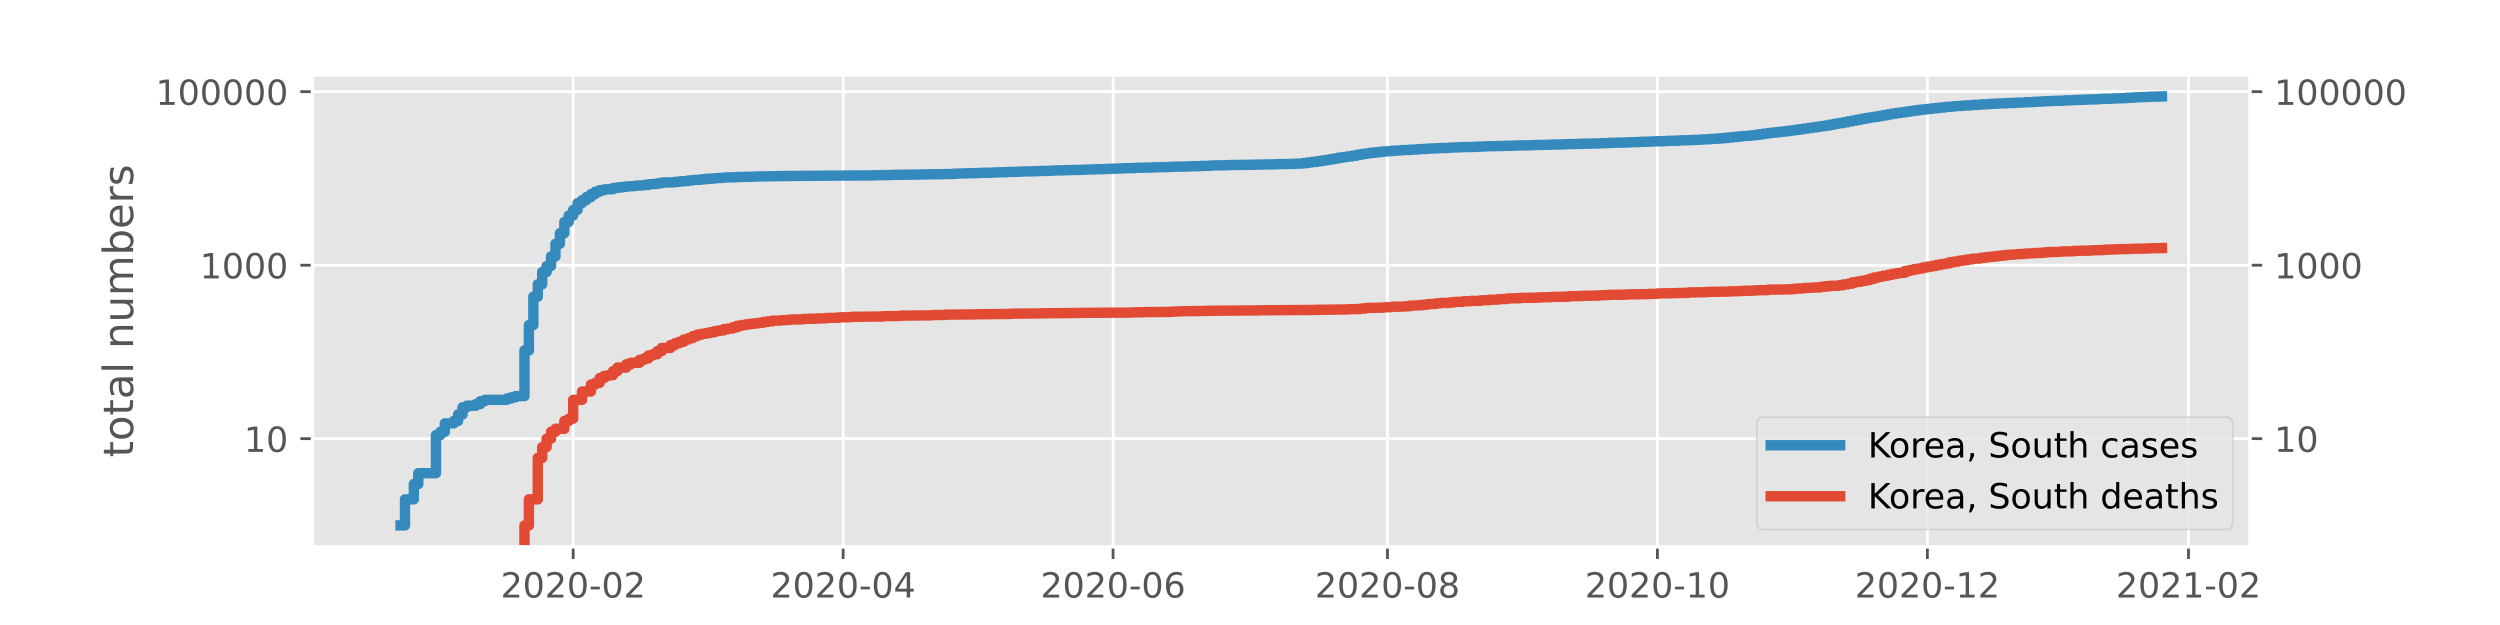
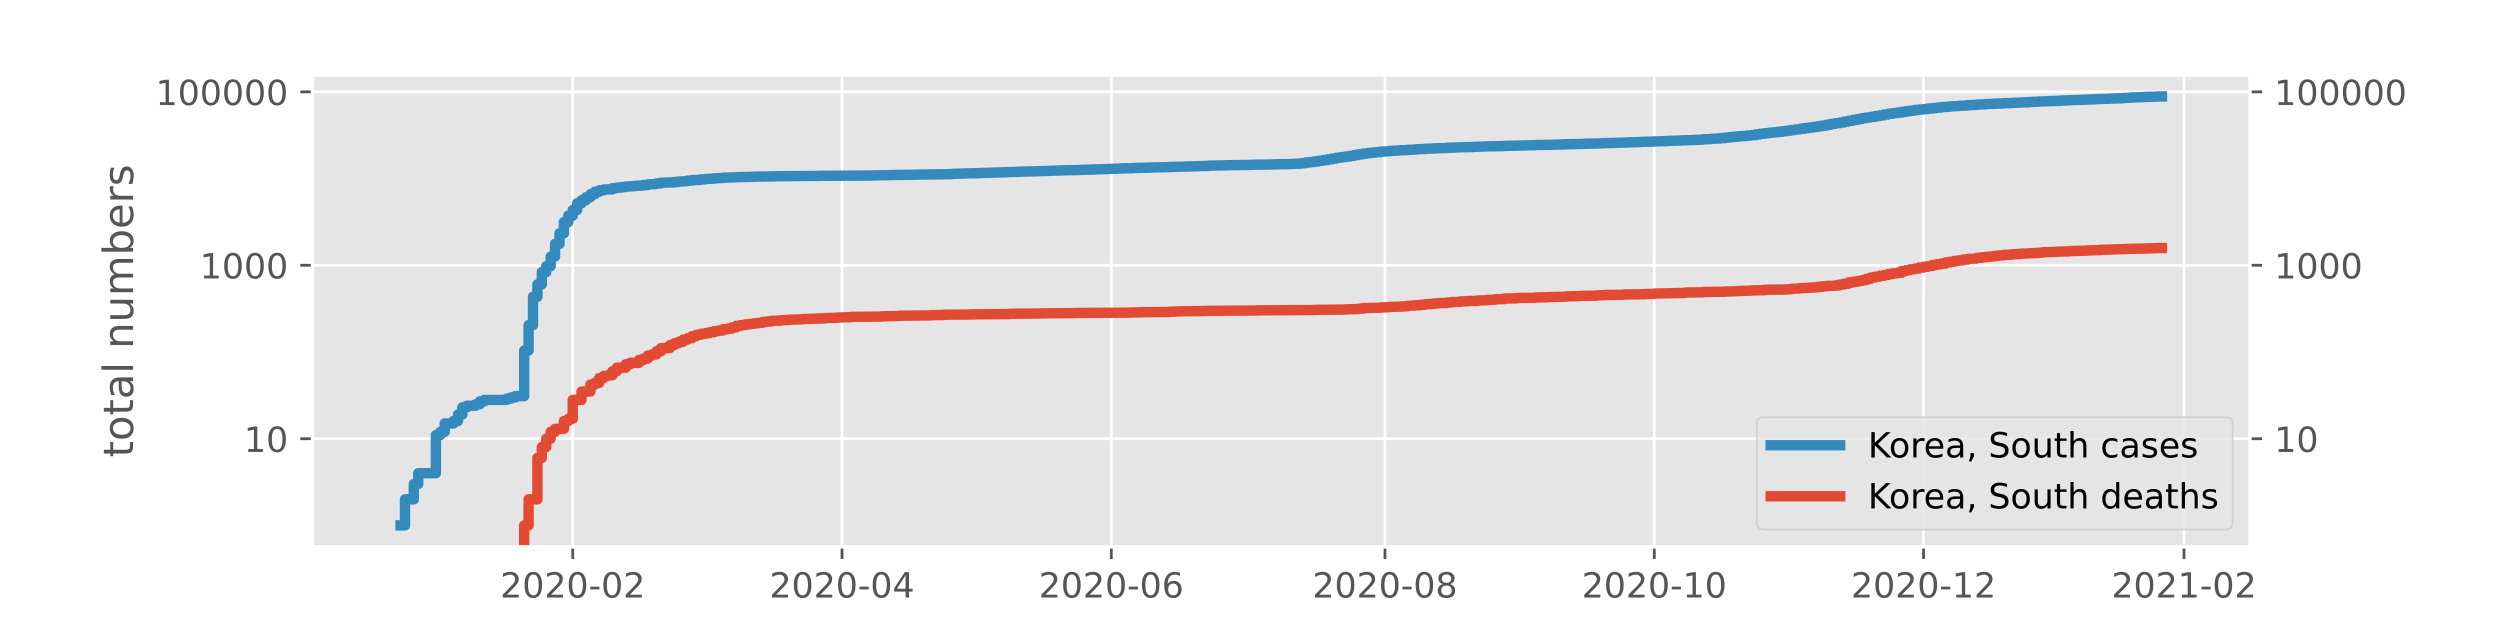
<svg xmlns="http://www.w3.org/2000/svg" xmlns:xlink="http://www.w3.org/1999/xlink" height="180pt" version="1.1" viewBox="0 0 720 180" width="720pt">
  <defs>
    <style type="text/css">*{stroke-linecap:butt;stroke-linejoin:round;}</style>
  </defs>
  <g id="figure_1">
    <g id="patch_1">
      <path d="M 0 180  L 720 180  L 720 0  L 0 0  z " style="fill:#ffffff;" />
    </g>
    <g id="axes_1">
      <g id="patch_2">
        <path d="M 90 157.5  L 648 157.5  L 648 21.6  L 90 21.6  z " style="fill:#e5e5e5;" />
      </g>
      <g id="matplotlib.axis_1">
        <g id="xtick_1">
          <g id="line2d_1">
-             <path clip-path="url(#pcc98859559)" d="M 165.071 157.5  L 165.071 21.6  " style="fill:none;stroke:#ffffff;stroke-linecap:square;stroke-width:0.8;" />
+             <path clip-path="url(#p93d6e3d060)" d="M 164.947 157.5  L 164.947 21.6  " style="fill:none;stroke:#ffffff;stroke-linecap:square;stroke-width:0.8;" />
          </g>
          <g id="line2d_2">
            <defs>
-               <path d="M 0 0  L 0 3.5  " id="m917a1d3426" style="stroke:#555555;stroke-width:0.8;" />
+               <path d="M 0 0  L 0 3.5  " id="m77335e6a67" style="stroke:#555555;stroke-width:0.8;" />
            </defs>
            <g>
-               <use style="fill:#555555;stroke:#555555;stroke-width:0.8;" x="165.071" xlink:href="#m917a1d3426" y="157.5" />
+               <use style="fill:#555555;stroke:#555555;stroke-width:0.8;" x="164.947" xlink:href="#m77335e6a67" y="157.5" />
            </g>
          </g>
          <g id="text_1">
-             <text style="fill:#555555;font-family:DejaVu Sans;font-size:10px;font-stretch:normal;font-style:normal;font-weight:normal;text-anchor:middle;" transform="rotate(-0, 165.0713, 172.0984)" x="165.071" y="172.098">2020-02</text>
+             <text style="fill:#555555;font-family:DejaVu Sans;font-size:10px;font-stretch:normal;font-style:normal;font-weight:normal;text-anchor:middle;" transform="rotate(-0, 164.9467, 172.0984)" x="164.947" y="172.098">2020-02</text>
          </g>
        </g>
        <g id="xtick_2">
          <g id="line2d_3">
-             <path clip-path="url(#pcc98859559)" d="M 242.819 157.5  L 242.819 21.6  " style="fill:none;stroke:#ffffff;stroke-linecap:square;stroke-width:0.8;" />
+             <path clip-path="url(#p93d6e3d060)" d="M 242.5 157.5  L 242.5 21.6  " style="fill:none;stroke:#ffffff;stroke-linecap:square;stroke-width:0.8;" />
          </g>
          <g id="line2d_4">
            <g>
-               <use style="fill:#555555;stroke:#555555;stroke-width:0.8;" x="242.819" xlink:href="#m917a1d3426" y="157.5" />
+               <use style="fill:#555555;stroke:#555555;stroke-width:0.8;" x="242.5" xlink:href="#m77335e6a67" y="157.5" />
            </g>
          </g>
          <g id="text_2">
-             <text style="fill:#555555;font-family:DejaVu Sans;font-size:10px;font-stretch:normal;font-style:normal;font-weight:normal;text-anchor:middle;" transform="rotate(-0, 242.8191, 172.0984)" x="242.819" y="172.098">2020-04</text>
+             <text style="fill:#555555;font-family:DejaVu Sans;font-size:10px;font-stretch:normal;font-style:normal;font-weight:normal;text-anchor:middle;" transform="rotate(-0, 242.4997, 172.0984)" x="242.5" y="172.098">2020-04</text>
          </g>
        </g>
        <g id="xtick_3">
          <g id="line2d_5">
-             <path clip-path="url(#pcc98859559)" d="M 320.567 157.5  L 320.567 21.6  " style="fill:none;stroke:#ffffff;stroke-linecap:square;stroke-width:0.8;" />
+             <path clip-path="url(#p93d6e3d060)" d="M 320.053 157.5  L 320.053 21.6  " style="fill:none;stroke:#ffffff;stroke-linecap:square;stroke-width:0.8;" />
          </g>
          <g id="line2d_6">
            <g>
-               <use style="fill:#555555;stroke:#555555;stroke-width:0.8;" x="320.567" xlink:href="#m917a1d3426" y="157.5" />
+               <use style="fill:#555555;stroke:#555555;stroke-width:0.8;" x="320.053" xlink:href="#m77335e6a67" y="157.5" />
            </g>
          </g>
          <g id="text_3">
-             <text style="fill:#555555;font-family:DejaVu Sans;font-size:10px;font-stretch:normal;font-style:normal;font-weight:normal;text-anchor:middle;" transform="rotate(-0, 320.5669, 172.0984)" x="320.567" y="172.098">2020-06</text>
+             <text style="fill:#555555;font-family:DejaVu Sans;font-size:10px;font-stretch:normal;font-style:normal;font-weight:normal;text-anchor:middle;" transform="rotate(-0, 320.0526, 172.0984)" x="320.053" y="172.098">2020-06</text>
          </g>
        </g>
        <g id="xtick_4">
          <g id="line2d_7">
-             <path clip-path="url(#pcc98859559)" d="M 399.589 157.5  L 399.589 21.6  " style="fill:none;stroke:#ffffff;stroke-linecap:square;stroke-width:0.8;" />
+             <path clip-path="url(#p93d6e3d060)" d="M 398.877 157.5  L 398.877 21.6  " style="fill:none;stroke:#ffffff;stroke-linecap:square;stroke-width:0.8;" />
          </g>
          <g id="line2d_8">
            <g>
-               <use style="fill:#555555;stroke:#555555;stroke-width:0.8;" x="399.589" xlink:href="#m917a1d3426" y="157.5" />
+               <use style="fill:#555555;stroke:#555555;stroke-width:0.8;" x="398.877" xlink:href="#m77335e6a67" y="157.5" />
            </g>
          </g>
          <g id="text_4">
-             <text style="fill:#555555;font-family:DejaVu Sans;font-size:10px;font-stretch:normal;font-style:normal;font-weight:normal;text-anchor:middle;" transform="rotate(-0, 399.5893, 172.0984)" x="399.589" y="172.098">2020-08</text>
+             <text style="fill:#555555;font-family:DejaVu Sans;font-size:10px;font-stretch:normal;font-style:normal;font-weight:normal;text-anchor:middle;" transform="rotate(-0, 398.877, 172.0984)" x="398.877" y="172.098">2020-08</text>
          </g>
        </g>
        <g id="xtick_5">
          <g id="line2d_9">
-             <path clip-path="url(#pcc98859559)" d="M 477.337 157.5  L 477.337 21.6  " style="fill:none;stroke:#ffffff;stroke-linecap:square;stroke-width:0.8;" />
+             <path clip-path="url(#p93d6e3d060)" d="M 476.43 157.5  L 476.43 21.6  " style="fill:none;stroke:#ffffff;stroke-linecap:square;stroke-width:0.8;" />
          </g>
          <g id="line2d_10">
            <g>
-               <use style="fill:#555555;stroke:#555555;stroke-width:0.8;" x="477.337" xlink:href="#m917a1d3426" y="157.5" />
+               <use style="fill:#555555;stroke:#555555;stroke-width:0.8;" x="476.43" xlink:href="#m77335e6a67" y="157.5" />
            </g>
          </g>
          <g id="text_5">
-             <text style="fill:#555555;font-family:DejaVu Sans;font-size:10px;font-stretch:normal;font-style:normal;font-weight:normal;text-anchor:middle;" transform="rotate(-0, 477.3371, 172.0984)" x="477.337" y="172.098">2020-10</text>
+             <text style="fill:#555555;font-family:DejaVu Sans;font-size:10px;font-stretch:normal;font-style:normal;font-weight:normal;text-anchor:middle;" transform="rotate(-0, 476.4299, 172.0984)" x="476.43" y="172.098">2020-10</text>
          </g>
        </g>
        <g id="xtick_6">
          <g id="line2d_11">
-             <path clip-path="url(#pcc98859559)" d="M 555.085 157.5  L 555.085 21.6  " style="fill:none;stroke:#ffffff;stroke-linecap:square;stroke-width:0.8;" />
+             <path clip-path="url(#p93d6e3d060)" d="M 553.983 157.5  L 553.983 21.6  " style="fill:none;stroke:#ffffff;stroke-linecap:square;stroke-width:0.8;" />
          </g>
          <g id="line2d_12">
            <g>
-               <use style="fill:#555555;stroke:#555555;stroke-width:0.8;" x="555.085" xlink:href="#m917a1d3426" y="157.5" />
+               <use style="fill:#555555;stroke:#555555;stroke-width:0.8;" x="553.983" xlink:href="#m77335e6a67" y="157.5" />
            </g>
          </g>
          <g id="text_6">
-             <text style="fill:#555555;font-family:DejaVu Sans;font-size:10px;font-stretch:normal;font-style:normal;font-weight:normal;text-anchor:middle;" transform="rotate(-0, 555.085, 172.0984)" x="555.085" y="172.098">2020-12</text>
+             <text style="fill:#555555;font-family:DejaVu Sans;font-size:10px;font-stretch:normal;font-style:normal;font-weight:normal;text-anchor:middle;" transform="rotate(-0, 553.9829, 172.0984)" x="553.983" y="172.098">2020-12</text>
          </g>
        </g>
        <g id="xtick_7">
          <g id="line2d_13">
-             <path clip-path="url(#pcc98859559)" d="M 630.284 157.5  L 630.284 21.6  " style="fill:none;stroke:#ffffff;stroke-linecap:square;stroke-width:0.8;" />
+             <path clip-path="url(#p93d6e3d060)" d="M 628.993 157.5  L 628.993 21.6  " style="fill:none;stroke:#ffffff;stroke-linecap:square;stroke-width:0.8;" />
          </g>
          <g id="line2d_14">
            <g>
-               <use style="fill:#555555;stroke:#555555;stroke-width:0.8;" x="630.284" xlink:href="#m917a1d3426" y="157.5" />
+               <use style="fill:#555555;stroke:#555555;stroke-width:0.8;" x="628.993" xlink:href="#m77335e6a67" y="157.5" />
            </g>
          </g>
          <g id="text_7">
-             <text style="fill:#555555;font-family:DejaVu Sans;font-size:10px;font-stretch:normal;font-style:normal;font-weight:normal;text-anchor:middle;" transform="rotate(-0, 630.2837, 172.0984)" x="630.284" y="172.098">2021-02</text>
+             <text style="fill:#555555;font-family:DejaVu Sans;font-size:10px;font-stretch:normal;font-style:normal;font-weight:normal;text-anchor:middle;" transform="rotate(-0, 628.9932, 172.0984)" x="628.993" y="172.098">2021-02</text>
          </g>
        </g>
      </g>
      <g id="matplotlib.axis_2">
        <g id="ytick_1">
          <g id="line2d_15">
-             <path clip-path="url(#pcc98859559)" d="M 90 126.339  L 648 126.339  " style="fill:none;stroke:#ffffff;stroke-linecap:square;stroke-width:0.8;" />
+             <path clip-path="url(#p93d6e3d060)" d="M 90 126.349  L 648 126.349  " style="fill:none;stroke:#ffffff;stroke-linecap:square;stroke-width:0.8;" />
          </g>
          <g id="line2d_16">
            <defs>
-               <path d="M 0 0  L -3.5 0  " id="m2ee8f40d95" style="stroke:#555555;stroke-width:0.8;" />
+               <path d="M 0 0  L -3.5 0  " id="ma79bebe90f" style="stroke:#555555;stroke-width:0.8;" />
            </defs>
            <g>
-               <use style="fill:#555555;stroke:#555555;stroke-width:0.8;" x="90" xlink:href="#m2ee8f40d95" y="126.339" />
+               <use style="fill:#555555;stroke:#555555;stroke-width:0.8;" x="90" xlink:href="#ma79bebe90f" y="126.349" />
            </g>
          </g>
          <g id="line2d_17">
            <defs>
-               <path d="M 0 0  L 3.5 0  " id="m075c7b980e" style="stroke:#555555;stroke-width:0.8;" />
+               <path d="M 0 0  L 3.5 0  " id="m8a7c100a35" style="stroke:#555555;stroke-width:0.8;" />
            </defs>
            <g>
-               <use style="fill:#555555;stroke:#555555;stroke-width:0.8;" x="648" xlink:href="#m075c7b980e" y="126.339" />
+               <use style="fill:#555555;stroke:#555555;stroke-width:0.8;" x="648" xlink:href="#m8a7c100a35" y="126.349" />
            </g>
          </g>
          <g id="text_8">
-             <text style="fill:#555555;font-family:DejaVu Sans;font-size:10px;font-stretch:normal;font-style:normal;font-weight:normal;text-anchor:end;" transform="rotate(-0, 83, 130.1384)" x="83" y="130.138">10</text>
+             <text style="fill:#555555;font-family:DejaVu Sans;font-size:10px;font-stretch:normal;font-style:normal;font-weight:normal;text-anchor:end;" transform="rotate(-0, 83, 130.1482)" x="83" y="130.148">10</text>
          </g>
          <g id="text_9">
-             <text style="fill:#555555;font-family:DejaVu Sans;font-size:10px;font-stretch:normal;font-style:normal;font-weight:normal;text-anchor:start;" transform="rotate(-0, 655, 130.1384)" x="655" y="130.138">10</text>
+             <text style="fill:#555555;font-family:DejaVu Sans;font-size:10px;font-stretch:normal;font-style:normal;font-weight:normal;text-anchor:start;" transform="rotate(-0, 655, 130.1482)" x="655" y="130.148">10</text>
          </g>
        </g>
        <g id="ytick_2">
          <g id="line2d_18">
-             <path clip-path="url(#pcc98859559)" d="M 90 76.372  L 648 76.372  " style="fill:none;stroke:#ffffff;stroke-linecap:square;stroke-width:0.8;" />
+             <path clip-path="url(#p93d6e3d060)" d="M 90 76.402  L 648 76.402  " style="fill:none;stroke:#ffffff;stroke-linecap:square;stroke-width:0.8;" />
          </g>
          <g id="line2d_19">
            <g>
-               <use style="fill:#555555;stroke:#555555;stroke-width:0.8;" x="90" xlink:href="#m2ee8f40d95" y="76.372" />
+               <use style="fill:#555555;stroke:#555555;stroke-width:0.8;" x="90" xlink:href="#ma79bebe90f" y="76.402" />
            </g>
          </g>
          <g id="line2d_20">
            <g>
-               <use style="fill:#555555;stroke:#555555;stroke-width:0.8;" x="648" xlink:href="#m075c7b980e" y="76.372" />
+               <use style="fill:#555555;stroke:#555555;stroke-width:0.8;" x="648" xlink:href="#m8a7c100a35" y="76.402" />
            </g>
          </g>
          <g id="text_10">
-             <text style="fill:#555555;font-family:DejaVu Sans;font-size:10px;font-stretch:normal;font-style:normal;font-weight:normal;text-anchor:end;" transform="rotate(-0, 83, 80.17133)" x="83" y="80.171">1000</text>
+             <text style="fill:#555555;font-family:DejaVu Sans;font-size:10px;font-stretch:normal;font-style:normal;font-weight:normal;text-anchor:end;" transform="rotate(-0, 83, 80.20084)" x="83" y="80.201">1000</text>
          </g>
          <g id="text_11">
-             <text style="fill:#555555;font-family:DejaVu Sans;font-size:10px;font-stretch:normal;font-style:normal;font-weight:normal;text-anchor:start;" transform="rotate(-0, 655, 80.17133)" x="655" y="80.171">1000</text>
+             <text style="fill:#555555;font-family:DejaVu Sans;font-size:10px;font-stretch:normal;font-style:normal;font-weight:normal;text-anchor:start;" transform="rotate(-0, 655, 80.20084)" x="655" y="80.201">1000</text>
          </g>
        </g>
        <g id="ytick_3">
          <g id="line2d_21">
-             <path clip-path="url(#pcc98859559)" d="M 90 26.405  L 648 26.405  " style="fill:none;stroke:#ffffff;stroke-linecap:square;stroke-width:0.8;" />
+             <path clip-path="url(#p93d6e3d060)" d="M 90 26.454  L 648 26.454  " style="fill:none;stroke:#ffffff;stroke-linecap:square;stroke-width:0.8;" />
          </g>
          <g id="line2d_22">
            <g>
-               <use style="fill:#555555;stroke:#555555;stroke-width:0.8;" x="90" xlink:href="#m2ee8f40d95" y="26.405" />
+               <use style="fill:#555555;stroke:#555555;stroke-width:0.8;" x="90" xlink:href="#ma79bebe90f" y="26.454" />
            </g>
          </g>
          <g id="line2d_23">
            <g>
-               <use style="fill:#555555;stroke:#555555;stroke-width:0.8;" x="648" xlink:href="#m075c7b980e" y="26.405" />
+               <use style="fill:#555555;stroke:#555555;stroke-width:0.8;" x="648" xlink:href="#m8a7c100a35" y="26.454" />
            </g>
          </g>
          <g id="text_12">
-             <text style="fill:#555555;font-family:DejaVu Sans;font-size:10px;font-stretch:normal;font-style:normal;font-weight:normal;text-anchor:end;" transform="rotate(-0, 83, 30.20426)" x="83" y="30.204">100000</text>
+             <text style="fill:#555555;font-family:DejaVu Sans;font-size:10px;font-stretch:normal;font-style:normal;font-weight:normal;text-anchor:end;" transform="rotate(-0, 83, 30.25343)" x="83" y="30.253">100000</text>
          </g>
          <g id="text_13">
-             <text style="fill:#555555;font-family:DejaVu Sans;font-size:10px;font-stretch:normal;font-style:normal;font-weight:normal;text-anchor:start;" transform="rotate(-0, 655, 30.20426)" x="655" y="30.204">100000</text>
+             <text style="fill:#555555;font-family:DejaVu Sans;font-size:10px;font-stretch:normal;font-style:normal;font-weight:normal;text-anchor:start;" transform="rotate(-0, 655, 30.25343)" x="655" y="30.253">100000</text>
          </g>
        </g>
        <g id="text_14">
          <text style="fill:#555555;font-family:DejaVu Sans;font-size:12px;font-stretch:normal;font-style:normal;font-weight:normal;text-anchor:middle;" transform="rotate(-90, 38.32937, 89.55)" x="38.329" y="89.55">total numbers</text>
        </g>
      </g>
      <g id="line2d_24">
-         <path clip-path="url(#pcc98859559)" d="M 115.364 151.323  L 116.638 151.323  L 116.638 143.802  L 119.187 143.802  L 119.187 139.403  L 120.462 139.403  L 120.462 136.281  L 125.56 136.281  L 125.56 125.305  L 126.835 125.305  L 126.835 124.361  L 128.109 124.361  L 128.109 121.94  L 130.658 121.94  L 130.658 121.24  L 131.933 121.24  L 131.933 119.375  L 133.207 119.375  L 133.207 117.302  L 134.482 117.302  L 134.482 116.84  L 137.031 116.84  L 137.031 116.397  L 138.306 116.397  L 138.306 115.562  L 139.58 115.562  L 139.58 115.168  L 145.953 115.168  L 145.953 114.787  L 147.228 114.787  L 147.228 114.419  L 148.502 114.419  L 148.502 114.063  L 151.051 114.063  L 151.051 100.93  L 152.326 100.93  L 152.326 93.62  L 153.6 93.62  L 153.6 85.454  L 154.875 85.454  L 154.875 81.879  L 156.149 81.879  L 156.149 78.355  L 157.424 78.355  L 157.424 76.625  L 158.698 76.625  L 158.698 73.856  L 159.973 73.856  L 159.973 70.201  L 161.248 70.201  L 161.248 67.162  L 162.522 67.162  L 162.522 63.923  L 163.797 63.923  L 163.797 62.071  L 165.071 62.071  L 165.071 60.458  L 166.346 60.458  L 166.346 58.513  L 167.62 58.513  L 167.62 57.639  L 168.895 57.639  L 168.895 56.773  L 170.169 56.773  L 170.169 55.909  L 171.444 55.909  L 171.444 55.195  L 172.719 55.195  L 172.719 54.782  L 173.993 54.782  L 173.993 54.542  L 176.542 54.491  L 176.542 54.147  L 177.817 54.147  L 177.817 53.989  L 179.091 53.989  L 179.091 53.838  L 180.366 53.838  L 180.366 53.694  L 182.915 53.592  L 182.915 53.494  L 185.464 53.384  L 185.464 53.264  L 186.739 53.264  L 186.739 53.069  L 189.288 52.96  L 189.288 52.777  L 190.562 52.777  L 190.562 52.579  L 194.386 52.487  L 194.386 52.368  L 195.661 52.368  L 195.661 52.245  L 198.21 52.139  L 198.21 51.97  L 199.484 51.97  L 199.484 51.851  L 202.033 51.763  L 202.033 51.623  L 203.308 51.623  L 203.308 51.512  L 205.857 51.415  L 205.857 51.322  L 208.406 51.221  L 208.406 51.134  L 212.23 51.035  L 212.23 50.98  L 217.328 50.88  L 217.328 50.847  L 223.701 50.743  L 223.701 50.721  L 236.446 50.616  L 236.446 50.602  L 251.741 50.513  L 251.741 50.479  L 256.839 50.392  L 256.839 50.363  L 264.487 50.278  L 264.487 50.246  L 272.134 50.153  L 272.134 50.135  L 274.683 50.096  L 274.683 50.02  L 278.507 49.928  L 278.507 49.902  L 282.33 49.834  L 282.33 49.788  L 286.154 49.715  L 286.154 49.667  L 289.978 49.58  L 289.978 49.545  L 293.801 49.458  L 293.801 49.408  L 298.899 49.301  L 298.899 49.271  L 302.723 49.18  L 302.723 49.137  L 306.547 49.036  L 306.547 49.021  L 311.645 48.913  L 311.645 48.879  L 315.469 48.782  L 315.469 48.747  L 319.292 48.668  L 319.292 48.622  L 323.116 48.517  L 323.116 48.466  L 326.94 48.392  L 326.94 48.34  L 332.038 48.235  L 332.038 48.199  L 337.136 48.091  L 337.136 48.043  L 342.234 47.937  L 342.234 47.917  L 346.058 47.832  L 346.058 47.786  L 348.607 47.754  L 348.607 47.667  L 353.705 47.582  L 353.705 47.545  L 361.353 47.44  L 361.353 47.415  L 367.725 47.311  L 367.725 47.284  L 372.824 47.198  L 372.824 47.157  L 375.373 47.081  L 375.373 46.961  L 376.647 46.961  L 376.647 46.762  L 377.922 46.762  L 377.922 46.623  L 379.196 46.623  L 379.196 46.452  L 380.471 46.452  L 380.471 46.25  L 381.746 46.25  L 381.746 46.057  L 383.02 46.057  L 383.02 45.844  L 384.295 45.844  L 384.295 45.63  L 385.569 45.63  L 385.569 45.379  L 386.844 45.379  L 386.844 45.215  L 388.118 45.215  L 388.118 45.044  L 389.393 45.044  L 389.393 44.852  L 390.667 44.852  L 390.667 44.594  L 391.942 44.594  L 391.942 44.38  L 393.217 44.38  L 393.217 44.198  L 394.491 44.198  L 394.491 44.032  L 395.766 44.032  L 395.766 43.897  L 397.04 43.897  L 397.04 43.769  L 398.315 43.769  L 398.315 43.627  L 400.864 43.524  L 400.864 43.42  L 403.413 43.333  L 403.413 43.247  L 405.962 43.187  L 405.962 43.117  L 408.511 43.039  L 408.511 42.961  L 411.06 42.874  L 411.06 42.807  L 413.609 42.747  L 413.609 42.694  L 417.433 42.588  L 417.433 42.514  L 419.982 42.454  L 419.982 42.402  L 425.08 42.301  L 425.08 42.25  L 427.63 42.192  L 427.63 42.139  L 432.728 42.044  L 432.728 42.026  L 436.551 41.94  L 436.551 41.911  L 441.65 41.816  L 441.65 41.782  L 446.748 41.676  L 446.748 41.645  L 450.571 41.576  L 450.571 41.532  L 455.67 41.431  L 455.67 41.4  L 460.768 41.303  L 460.768 41.264  L 463.317 41.213  L 463.317 41.148  L 468.415 41.04  L 468.415 41.003  L 472.239 40.909  L 472.239 40.862  L 476.063 40.759  L 476.063 40.72  L 479.886 40.642  L 479.886 40.592  L 483.71 40.498  L 483.71 40.441  L 487.534 40.352  L 487.534 40.295  L 490.083 40.239  L 490.083 40.166  L 492.632 40.087  L 492.632 40.007  L 495.181 39.923  L 495.181 39.837  L 496.455 39.837  L 496.455 39.72  L 497.73 39.72  L 497.73 39.594  L 499.005 39.594  L 499.005 39.462  L 500.279 39.462  L 500.279 39.324  L 501.554 39.324  L 501.554 39.206  L 504.103 39.111  L 504.103 38.99  L 505.377 38.99  L 505.377 38.858  L 506.652 38.858  L 506.652 38.661  L 507.926 38.661  L 507.926 38.471  L 509.201 38.471  L 509.201 38.312  L 510.476 38.312  L 510.476 38.167  L 511.75 38.167  L 511.75 38.046  L 513.025 38.046  L 513.025 37.904  L 514.299 37.904  L 514.299 37.745  L 515.574 37.745  L 515.574 37.58  L 516.848 37.58  L 516.848 37.391  L 518.123 37.391  L 518.123 37.218  L 519.397 37.218  L 519.397 37.034  L 520.672 37.034  L 520.672 36.858  L 521.947 36.858  L 521.947 36.69  L 523.221 36.69  L 523.221 36.502  L 524.496 36.502  L 524.496 36.32  L 525.77 36.32  L 525.77 36.136  L 527.045 36.136  L 527.045 35.886  L 528.319 35.886  L 528.319 35.621  L 529.594 35.621  L 529.594 35.441  L 530.868 35.441  L 530.868 35.223  L 532.143 35.223  L 532.143 34.963  L 533.418 34.963  L 533.418 34.724  L 534.692 34.724  L 534.692 34.479  L 535.967 34.479  L 535.967 34.241  L 537.241 34.241  L 537.241 33.999  L 538.516 33.999  L 538.516 33.798  L 539.79 33.798  L 539.79 33.614  L 541.065 33.614  L 541.065 33.386  L 542.339 33.386  L 542.339 33.185  L 543.614 33.185  L 543.614 32.937  L 544.889 32.937  L 544.889 32.715  L 546.163 32.715  L 546.163 32.529  L 547.438 32.529  L 547.438 32.375  L 548.712 32.375  L 548.712 32.181  L 549.987 32.181  L 549.987 31.989  L 551.261 31.989  L 551.261 31.815  L 552.536 31.815  L 552.536 31.632  L 553.81 31.632  L 553.81 31.489  L 555.085 31.489  L 555.085 31.376  L 556.36 31.376  L 556.36 31.203  L 557.634 31.203  L 557.634 31.083  L 558.909 31.083  L 558.909 30.943  L 560.183 30.943  L 560.183 30.801  L 562.732 30.692  L 562.732 30.59  L 565.281 30.484  L 565.281 30.413  L 567.831 30.329  L 567.831 30.242  L 570.38 30.163  L 570.38 30.084  L 572.929 29.997  L 572.929 29.918  L 575.478 29.86  L 575.478 29.803  L 578.027 29.743  L 578.027 29.684  L 580.576 29.634  L 580.576 29.571  L 583.125 29.514  L 583.125 29.451  L 585.674 29.401  L 585.674 29.322  L 588.223 29.251  L 588.223 29.185  L 590.772 29.122  L 590.772 29.072  L 594.596 28.984  L 594.596 28.92  L 597.145 28.859  L 597.145 28.808  L 600.969 28.705  L 600.969 28.667  L 604.793 28.568  L 604.793 28.501  L 608.616 28.401  L 608.616 28.358  L 612.44 28.255  L 612.44 28.175  L 614.989 28.096  L 614.989 28.025  L 618.813 27.917  L 618.813 27.876  L 622.636 27.777  L 622.636 27.777  " style="fill:none;stroke:#348abd;stroke-linecap:square;stroke-width:3;" />
+         <path clip-path="url(#p93d6e3d060)" d="M 115.364 151.323  L 116.635 151.323  L 116.635 143.805  L 119.178 143.805  L 119.178 139.407  L 120.449 139.407  L 120.449 136.287  L 125.535 136.287  L 125.535 125.315  L 126.806 125.315  L 126.806 124.372  L 128.077 124.372  L 128.077 121.951  L 130.62 121.951  L 130.62 121.251  L 131.891 121.251  L 131.891 119.388  L 133.163 119.388  L 133.163 117.315  L 134.434 117.315  L 134.434 116.854  L 136.977 116.854  L 136.977 116.411  L 138.248 116.411  L 138.248 115.576  L 139.519 115.576  L 139.519 115.182  L 145.876 115.182  L 145.876 114.801  L 147.148 114.801  L 147.148 114.434  L 148.419 114.434  L 148.419 114.078  L 150.962 114.078  L 150.962 100.95  L 152.233 100.95  L 152.233 93.643  L 153.504 93.643  L 153.504 85.48  L 154.776 85.48  L 154.776 81.906  L 156.047 81.906  L 156.047 78.383  L 157.319 78.383  L 157.319 76.654  L 158.59 76.654  L 158.59 73.886  L 159.861 73.886  L 159.861 70.233  L 161.133 70.233  L 161.133 67.195  L 162.404 67.195  L 162.404 63.957  L 163.675 63.957  L 163.675 62.106  L 164.947 62.106  L 164.947 60.494  L 166.218 60.494  L 166.218 58.55  L 167.489 58.55  L 167.489 57.676  L 168.761 57.676  L 168.761 56.81  L 170.032 56.81  L 170.032 55.946  L 171.303 55.946  L 171.303 55.233  L 172.575 55.233  L 172.575 54.82  L 173.846 54.82  L 173.846 54.58  L 176.389 54.529  L 176.389 54.185  L 177.66 54.185  L 177.66 54.027  L 178.932 54.027  L 178.932 53.877  L 180.203 53.877  L 180.203 53.732  L 182.746 53.631  L 182.746 53.533  L 185.288 53.423  L 185.288 53.302  L 186.56 53.302  L 186.56 53.108  L 189.103 52.998  L 189.103 52.816  L 190.374 52.816  L 190.374 52.618  L 194.188 52.526  L 194.188 52.407  L 195.459 52.407  L 195.459 52.284  L 198.002 52.178  L 198.002 52.009  L 199.273 52.009  L 199.273 51.89  L 201.816 51.802  L 201.816 51.663  L 203.087 51.663  L 203.087 51.551  L 205.63 51.454  L 205.63 51.361  L 208.173 51.26  L 208.173 51.174  L 211.987 51.075  L 211.987 51.019  L 217.072 50.919  L 217.072 50.886  L 223.429 50.783  L 223.429 50.76  L 236.143 50.656  L 236.143 50.642  L 251.399 50.553  L 251.399 50.519  L 256.485 50.432  L 256.485 50.403  L 264.113 50.318  L 264.113 50.286  L 271.741 50.193  L 271.741 50.175  L 274.284 50.136  L 274.284 50.06  L 278.098 49.968  L 278.098 49.942  L 281.912 49.873  L 281.912 49.828  L 285.726 49.755  L 285.726 49.707  L 289.54 49.62  L 289.54 49.585  L 293.354 49.498  L 293.354 49.448  L 298.44 49.342  L 298.44 49.311  L 302.254 49.221  L 302.254 49.177  L 306.068 49.076  L 306.068 49.062  L 311.153 48.953  L 311.153 48.92  L 314.967 48.823  L 314.967 48.787  L 318.781 48.708  L 318.781 48.663  L 322.595 48.557  L 322.595 48.507  L 326.409 48.432  L 326.409 48.381  L 331.495 48.276  L 331.495 48.24  L 336.58 48.132  L 336.58 48.083  L 341.666 47.978  L 341.666 47.957  L 345.48 47.873  L 345.48 47.827  L 348.023 47.795  L 348.023 47.708  L 353.108 47.622  L 353.108 47.586  L 360.736 47.481  L 360.736 47.456  L 367.093 47.352  L 367.093 47.325  L 372.178 47.239  L 372.178 47.198  L 374.721 47.122  L 374.721 47.002  L 375.992 47.002  L 375.992 46.803  L 377.264 46.803  L 377.264 46.664  L 378.535 46.664  L 378.535 46.494  L 379.807 46.494  L 379.807 46.291  L 381.078 46.291  L 381.078 46.098  L 382.349 46.098  L 382.349 45.885  L 383.621 45.885  L 383.621 45.671  L 384.892 45.671  L 384.892 45.421  L 386.163 45.421  L 386.163 45.257  L 387.435 45.257  L 387.435 45.086  L 388.706 45.086  L 388.706 44.894  L 389.977 44.894  L 389.977 44.636  L 391.249 44.636  L 391.249 44.423  L 392.52 44.423  L 392.52 44.24  L 393.792 44.24  L 393.792 44.075  L 395.063 44.075  L 395.063 43.939  L 396.334 43.939  L 396.334 43.812  L 397.606 43.812  L 397.606 43.669  L 400.148 43.566  L 400.148 43.463  L 402.691 43.376  L 402.691 43.29  L 405.234 43.229  L 405.234 43.16  L 407.776 43.081  L 407.776 43.004  L 410.319 42.916  L 410.319 42.849  L 412.862 42.79  L 412.862 42.737  L 416.676 42.631  L 416.676 42.557  L 419.219 42.497  L 419.219 42.445  L 424.304 42.344  L 424.304 42.293  L 428.118 42.182  L 428.118 42.154  L 433.204 42.07  L 433.204 42.018  L 438.289 41.92  L 438.289 41.892  L 442.103 41.825  L 442.103 41.774  L 447.189 41.688  L 447.189 41.662  L 451.003 41.575  L 451.003 41.538  L 456.088 41.443  L 456.088 41.404  L 461.174 41.307  L 461.174 41.257  L 464.988 41.159  L 464.988 41.133  L 468.802 41.047  L 468.802 41.004  L 472.616 40.905  L 472.616 40.853  L 476.43 40.763  L 476.43 40.733  L 480.244 40.635  L 480.244 40.577  L 484.058 40.485  L 484.058 40.435  L 487.872 40.339  L 487.872 40.283  L 490.415 40.209  L 490.415 40.131  L 492.958 40.051  L 492.958 39.967  L 495.5 39.881  L 495.5 39.764  L 496.772 39.764  L 496.772 39.638  L 498.043 39.638  L 498.043 39.506  L 499.314 39.506  L 499.314 39.368  L 500.586 39.368  L 500.586 39.251  L 503.129 39.155  L 503.129 39.034  L 504.4 39.034  L 504.4 38.903  L 505.671 38.903  L 505.671 38.705  L 506.943 38.705  L 506.943 38.516  L 508.214 38.516  L 508.214 38.356  L 509.485 38.356  L 509.485 38.211  L 510.757 38.211  L 510.757 38.091  L 512.028 38.091  L 512.028 37.949  L 513.299 37.949  L 513.299 37.79  L 514.571 37.79  L 514.571 37.625  L 515.842 37.625  L 515.842 37.435  L 517.113 37.435  L 517.113 37.263  L 518.385 37.263  L 518.385 37.079  L 519.656 37.079  L 519.656 36.903  L 520.928 36.903  L 520.928 36.735  L 522.199 36.735  L 522.199 36.547  L 523.47 36.547  L 523.47 36.366  L 524.742 36.366  L 524.742 36.181  L 526.013 36.181  L 526.013 35.931  L 527.284 35.931  L 527.284 35.667  L 528.556 35.667  L 528.556 35.486  L 529.827 35.486  L 529.827 35.269  L 531.098 35.269  L 531.098 35.009  L 532.37 35.009  L 532.37 34.77  L 533.641 34.77  L 533.641 34.525  L 534.913 34.525  L 534.913 34.287  L 536.184 34.287  L 536.184 34.045  L 537.455 34.045  L 537.455 33.845  L 538.727 33.845  L 538.727 33.66  L 539.998 33.66  L 539.998 33.433  L 541.269 33.433  L 541.269 33.232  L 542.541 33.232  L 542.541 32.984  L 543.812 32.984  L 543.812 32.762  L 545.083 32.762  L 545.083 32.575  L 546.355 32.575  L 546.355 32.422  L 547.626 32.422  L 547.626 32.228  L 548.897 32.228  L 548.897 32.036  L 550.169 32.036  L 550.169 31.862  L 551.44 31.862  L 551.44 31.679  L 552.712 31.679  L 552.712 31.536  L 553.983 31.536  L 553.983 31.423  L 555.254 31.423  L 555.254 31.25  L 556.526 31.25  L 556.526 31.13  L 557.797 31.13  L 557.797 30.991  L 559.068 30.991  L 559.068 30.849  L 561.611 30.74  L 561.611 30.637  L 564.154 30.532  L 564.154 30.461  L 566.697 30.377  L 566.697 30.29  L 569.239 30.21  L 569.239 30.132  L 571.782 30.044  L 571.782 29.966  L 574.325 29.908  L 574.325 29.85  L 576.867 29.791  L 576.867 29.732  L 579.41 29.682  L 579.41 29.619  L 581.953 29.562  L 581.953 29.499  L 584.496 29.449  L 584.496 29.37  L 587.038 29.299  L 587.038 29.233  L 589.581 29.17  L 589.581 29.121  L 593.395 29.032  L 593.395 28.968  L 595.938 28.907  L 595.938 28.857  L 599.752 28.754  L 599.752 28.715  L 603.566 28.616  L 603.566 28.549  L 607.38 28.449  L 607.38 28.407  L 611.194 28.303  L 611.194 28.224  L 613.737 28.145  L 613.737 28.074  L 617.551 27.966  L 617.551 27.924  L 621.365 27.826  L 621.365 27.777  L 622.636 27.777  L 622.636 27.777  " style="fill:none;stroke:#348abd;stroke-linecap:square;stroke-width:3;" />
      </g>
      <g id="line2d_25">
-         <path clip-path="url(#pcc98859559)" d="M 151.051 181  L 151.051 151.323  L 152.326 151.323  L 152.326 143.802  L 154.875 143.802  L 154.875 131.882  L 156.149 131.882  L 156.149 128.76  L 157.424 128.76  L 157.424 126.339  L 158.698 126.339  L 158.698 124.361  L 159.973 124.361  L 159.973 123.492  L 162.522 123.492  L 162.522 121.24  L 163.797 121.24  L 163.797 120.582  L 165.071 120.582  L 165.071 115.168  L 167.62 115.168  L 167.62 112.746  L 170.169 112.746  L 170.169 110.768  L 171.444 110.768  L 171.444 110.263  L 172.719 110.263  L 172.719 108.876  L 173.993 108.876  L 173.993 108.244  L 175.268 108.244  L 175.268 108.041  L 176.542 108.041  L 176.542 106.898  L 177.817 106.898  L 177.817 105.864  L 180.366 105.864  L 180.366 104.92  L 181.64 104.92  L 181.64 104.477  L 184.19 104.477  L 184.19 103.642  L 185.464 103.642  L 185.464 103.247  L 186.739 103.247  L 186.739 102.379  L 188.013 102.379  L 188.013 102.027  L 189.288 102.027  L 189.288 101.141  L 190.562 101.141  L 190.562 100.223  L 193.111 100.223  L 193.111 99.377  L 194.386 99.377  L 194.386 98.848  L 195.661 98.848  L 195.661 98.426  L 196.935 98.426  L 196.935 97.783  L 198.21 97.783  L 198.21 97.399  L 199.484 97.399  L 199.484 96.813  L 200.759 96.813  L 200.759 96.392  L 202.033 96.392  L 202.033 96.121  L 203.308 96.121  L 203.308 95.922  L 204.582 95.922  L 204.582 95.662  L 205.857 95.662  L 205.857 95.346  L 207.132 95.346  L 207.132 95.16  L 208.406 95.16  L 208.406 94.799  L 209.681 94.799  L 209.681 94.622  L 210.955 94.622  L 210.955 94.278  L 212.23 94.278  L 212.23 93.835  L 213.504 93.835  L 213.504 93.62  L 214.779 93.62  L 214.779 93.409  L 216.053 93.409  L 216.053 93.254  L 217.328 93.254  L 217.328 93.101  L 218.603 93.101  L 218.603 92.95  L 219.877 92.95  L 219.877 92.703  L 221.152 92.703  L 221.152 92.557  L 222.426 92.557  L 222.426 92.366  L 224.975 92.318  L 224.975 92.224  L 227.524 92.131  L 227.524 92.039  L 231.348 91.947  L 231.348 91.857  L 235.172 91.767  L 235.172 91.722  L 237.721 91.677  L 237.721 91.589  L 241.545 91.501  L 241.545 91.414  L 245.368 91.327  L 245.368 91.241  L 254.29 91.156  L 254.29 91.072  L 259.388 90.988  L 259.388 90.905  L 268.31 90.822  L 268.31 90.741  L 272.134 90.7  L 272.134 90.619  L 281.056 90.539  L 281.056 90.499  L 291.252 90.419  L 291.252 90.34  L 300.174 90.262  L 300.174 90.223  L 310.37 90.145  L 310.37 90.107  L 325.665 90.03  L 325.665 89.992  L 329.489 89.916  L 329.489 89.878  L 337.136 89.841  L 337.136 89.766  L 339.685 89.692  L 339.685 89.655  L 347.333 89.545  L 347.333 89.508  L 362.627 89.399  L 362.627 89.363  L 379.196 89.256  L 379.196 89.221  L 388.118 89.115  L 388.118 89.08  L 391.942 88.975  L 391.942 88.872  L 393.217 88.872  L 393.217 88.701  L 398.315 88.6  L 398.315 88.534  L 400.864 88.434  L 400.864 88.369  L 404.688 88.271  L 404.688 88.206  L 405.962 88.206  L 405.962 88.046  L 408.511 87.951  L 408.511 87.888  L 409.786 87.888  L 409.786 87.763  L 411.06 87.763  L 411.06 87.609  L 413.609 87.518  L 413.609 87.367  L 414.884 87.367  L 414.884 87.248  L 417.433 87.248  L 417.433 87.101  L 418.708 87.101  L 418.708 86.957  L 421.257 86.928  L 421.257 86.785  L 423.806 86.729  L 423.806 86.645  L 426.355 86.645  L 426.355 86.506  L 428.904 86.451  L 428.904 86.341  L 431.453 86.287  L 431.453 86.153  L 434.002 86.126  L 434.002 85.967  L 437.826 85.889  L 437.826 85.785  L 442.924 85.733  L 442.924 85.656  L 446.748 85.58  L 446.748 85.529  L 451.846 85.429  L 451.846 85.329  L 455.67 85.255  L 455.67 85.206  L 460.768 85.109  L 460.768 85.036  L 463.317 84.964  L 463.317 84.916  L 468.415 84.869  L 468.415 84.798  L 474.788 84.704  L 474.788 84.657  L 477.337 84.611  L 477.337 84.518  L 482.435 84.427  L 482.435 84.404  L 486.259 84.336  L 486.259 84.223  L 491.357 84.156  L 491.357 84.068  L 497.73 83.98  L 497.73 83.936  L 501.554 83.828  L 501.554 83.785  L 505.377 83.678  L 505.377 83.614  L 509.201 83.551  L 509.201 83.426  L 515.574 83.343  L 515.574 83.281  L 516.848 83.281  L 516.848 83.139  L 519.397 83.058  L 519.397 82.958  L 521.947 82.879  L 521.947 82.819  L 524.496 82.741  L 524.496 82.586  L 525.77 82.586  L 525.77 82.433  L 527.045 82.433  L 527.045 82.32  L 529.594 82.283  L 529.594 82.152  L 530.868 82.152  L 530.868 81.915  L 532.143 81.915  L 532.143 81.7  L 533.418 81.7  L 533.418 81.317  L 534.692 81.317  L 534.692 81.13  L 535.967 81.13  L 535.967 80.897  L 537.241 80.897  L 537.241 80.653  L 538.516 80.653  L 538.516 80.273  L 539.79 80.273  L 539.79 79.906  L 541.065 79.906  L 541.065 79.654  L 542.339 79.654  L 542.339 79.407  L 543.614 79.407  L 543.614 79.166  L 544.889 79.166  L 544.889 78.889  L 546.163 78.889  L 546.163 78.685  L 547.438 78.685  L 547.438 78.539  L 548.712 78.539  L 548.712 78.021  L 549.987 78.021  L 549.987 77.771  L 551.261 77.771  L 551.261 77.515  L 552.536 77.515  L 552.536 77.312  L 553.81 77.312  L 553.81 77.02  L 555.085 77.02  L 555.085 76.792  L 556.36 76.792  L 556.36 76.58  L 557.634 76.58  L 557.634 76.296  L 558.909 76.296  L 558.909 76.083  L 560.183 76.083  L 560.183 75.884  L 561.458 75.884  L 561.458 75.527  L 562.732 75.527  L 562.732 75.338  L 564.007 75.338  L 564.007 75.094  L 565.281 75.094  L 565.281 74.95  L 566.556 74.95  L 566.556 74.715  L 567.831 74.715  L 567.831 74.53  L 570.38 74.439  L 570.38 74.241  L 571.654 74.241  L 571.654 74.073  L 572.929 74.073  L 572.929 73.96  L 574.203 73.96  L 574.203 73.83  L 575.478 73.83  L 575.478 73.668  L 576.752 73.668  L 576.752 73.525  L 578.027 73.525  L 578.027 73.393  L 580.576 73.294  L 580.576 73.221  L 583.125 73.124  L 583.125 73.036  L 585.674 72.948  L 585.674 72.893  L 588.223 72.83  L 588.223 72.729  L 589.498 72.729  L 589.498 72.613  L 593.322 72.529  L 593.322 72.453  L 597.145 72.356  L 597.145 72.273  L 602.243 72.162  L 602.243 72.104  L 606.067 72.002  L 606.067 71.922  L 609.891 71.815  L 609.891 71.779  L 613.714 71.701  L 613.714 71.659  L 618.813 71.568  L 618.813 71.533  L 622.636 71.436  L 622.636 71.436  " style="fill:none;stroke:#e24a33;stroke-linecap:square;stroke-width:3;" />
+         <path clip-path="url(#p93d6e3d060)" d="M 150.962 181  L 150.962 151.323  L 152.233 151.323  L 152.233 143.805  L 154.776 143.805  L 154.776 131.889  L 156.047 131.889  L 156.047 128.769  L 157.319 128.769  L 157.319 126.349  L 158.59 126.349  L 158.59 124.372  L 159.861 124.372  L 159.861 123.503  L 162.404 123.503  L 162.404 121.251  L 163.675 121.251  L 163.675 120.594  L 164.947 120.594  L 164.947 115.182  L 167.489 115.182  L 167.489 112.762  L 170.032 112.762  L 170.032 110.784  L 171.303 110.784  L 171.303 110.28  L 172.575 110.28  L 172.575 108.893  L 173.846 108.893  L 173.846 108.261  L 175.118 108.261  L 175.118 108.058  L 176.389 108.058  L 176.389 106.916  L 177.66 106.916  L 177.66 105.882  L 180.203 105.882  L 180.203 104.938  L 181.474 104.938  L 181.474 104.496  L 184.017 104.496  L 184.017 103.661  L 185.288 103.661  L 185.288 103.266  L 186.56 103.266  L 186.56 102.398  L 187.831 102.398  L 187.831 102.046  L 189.103 102.046  L 189.103 101.161  L 190.374 101.161  L 190.374 100.243  L 192.917 100.243  L 192.917 99.398  L 194.188 99.398  L 194.188 98.869  L 195.459 98.869  L 195.459 98.447  L 196.731 98.447  L 196.731 97.804  L 198.002 97.804  L 198.002 97.42  L 199.273 97.42  L 199.273 96.834  L 200.545 96.834  L 200.545 96.414  L 201.816 96.414  L 201.816 96.143  L 203.087 96.143  L 203.087 95.944  L 204.359 95.944  L 204.359 95.684  L 205.63 95.684  L 205.63 95.368  L 206.902 95.368  L 206.902 95.183  L 208.173 95.183  L 208.173 94.821  L 209.444 94.821  L 209.444 94.645  L 210.716 94.645  L 210.716 94.3  L 211.987 94.3  L 211.987 93.857  L 213.258 93.857  L 213.258 93.643  L 214.53 93.643  L 214.53 93.432  L 215.801 93.432  L 215.801 93.277  L 217.072 93.277  L 217.072 93.124  L 218.344 93.124  L 218.344 92.973  L 219.615 92.973  L 219.615 92.726  L 220.887 92.726  L 220.887 92.58  L 222.158 92.58  L 222.158 92.389  L 224.701 92.342  L 224.701 92.248  L 227.243 92.155  L 227.243 92.062  L 231.057 91.971  L 231.057 91.88  L 234.871 91.79  L 234.871 91.745  L 237.414 91.701  L 237.414 91.612  L 241.228 91.524  L 241.228 91.437  L 245.042 91.351  L 245.042 91.265  L 253.942 91.18  L 253.942 91.096  L 259.027 91.012  L 259.027 90.929  L 267.927 90.846  L 267.927 90.764  L 271.741 90.724  L 271.741 90.643  L 280.64 90.562  L 280.64 90.523  L 290.811 90.443  L 290.811 90.364  L 299.711 90.286  L 299.711 90.247  L 309.882 90.169  L 309.882 90.131  L 325.138 90.054  L 325.138 90.016  L 328.952 89.94  L 328.952 89.903  L 336.58 89.865  L 336.58 89.79  L 339.123 89.716  L 339.123 89.679  L 346.751 89.569  L 346.751 89.532  L 362.008 89.424  L 362.008 89.388  L 378.535 89.281  L 378.535 89.245  L 387.435 89.139  L 387.435 89.104  L 391.249 89  L 391.249 88.896  L 392.52 88.896  L 392.52 88.726  L 397.606 88.625  L 397.606 88.558  L 400.148 88.459  L 400.148 88.393  L 403.962 88.295  L 403.962 88.231  L 405.234 88.231  L 405.234 88.07  L 407.776 87.975  L 407.776 87.913  L 409.048 87.913  L 409.048 87.788  L 410.319 87.788  L 410.319 87.634  L 412.862 87.543  L 412.862 87.392  L 414.133 87.392  L 414.133 87.274  L 416.676 87.274  L 416.676 87.127  L 417.947 87.127  L 417.947 86.982  L 420.49 86.953  L 420.49 86.811  L 423.033 86.754  L 423.033 86.67  L 425.576 86.67  L 425.576 86.531  L 428.118 86.476  L 428.118 86.367  L 430.661 86.313  L 430.661 86.178  L 433.204 86.151  L 433.204 85.993  L 437.018 85.914  L 437.018 85.81  L 442.103 85.759  L 442.103 85.682  L 445.917 85.606  L 445.917 85.555  L 451.003 85.455  L 451.003 85.355  L 454.817 85.281  L 454.817 85.232  L 459.902 85.135  L 459.902 85.062  L 462.445 84.99  L 462.445 84.942  L 467.53 84.895  L 467.53 84.824  L 473.887 84.73  L 473.887 84.683  L 476.43 84.637  L 476.43 84.544  L 481.515 84.453  L 481.515 84.43  L 485.329 84.362  L 485.329 84.25  L 490.415 84.183  L 490.415 84.094  L 496.772 84.007  L 496.772 83.963  L 500.586 83.855  L 500.586 83.812  L 504.4 83.705  L 504.4 83.641  L 508.214 83.578  L 508.214 83.452  L 514.571 83.37  L 514.571 83.308  L 515.842 83.308  L 515.842 83.165  L 518.385 83.085  L 518.385 82.985  L 520.928 82.905  L 520.928 82.846  L 523.47 82.768  L 523.47 82.613  L 524.742 82.613  L 524.742 82.46  L 526.013 82.46  L 526.013 82.347  L 528.556 82.31  L 528.556 82.18  L 529.827 82.18  L 529.827 81.942  L 531.098 81.942  L 531.098 81.727  L 532.37 81.727  L 532.37 81.344  L 533.641 81.344  L 533.641 81.158  L 534.913 81.158  L 534.913 80.925  L 536.184 80.925  L 536.184 80.681  L 537.455 80.681  L 537.455 80.301  L 538.727 80.301  L 538.727 79.934  L 539.998 79.934  L 539.998 79.682  L 541.269 79.682  L 541.269 79.435  L 542.541 79.435  L 542.541 79.194  L 543.812 79.194  L 543.812 78.917  L 545.083 78.917  L 545.083 78.714  L 546.355 78.714  L 546.355 78.567  L 547.626 78.567  L 547.626 78.05  L 548.897 78.05  L 548.897 77.8  L 550.169 77.8  L 550.169 77.544  L 551.44 77.544  L 551.44 77.341  L 552.712 77.341  L 552.712 77.05  L 553.983 77.05  L 553.983 76.822  L 555.254 76.822  L 555.254 76.61  L 556.526 76.61  L 556.526 76.326  L 557.797 76.326  L 557.797 76.113  L 559.068 76.113  L 559.068 75.914  L 560.34 75.914  L 560.34 75.557  L 561.611 75.557  L 561.611 75.368  L 562.882 75.368  L 562.882 75.124  L 564.154 75.124  L 564.154 74.98  L 565.425 74.98  L 565.425 74.745  L 566.697 74.745  L 566.697 74.561  L 569.239 74.469  L 569.239 74.272  L 570.511 74.272  L 570.511 74.104  L 571.782 74.104  L 571.782 73.99  L 573.053 73.99  L 573.053 73.861  L 574.325 73.861  L 574.325 73.699  L 575.596 73.699  L 575.596 73.556  L 576.867 73.556  L 576.867 73.423  L 579.41 73.325  L 579.41 73.252  L 581.953 73.155  L 581.953 73.067  L 584.496 72.979  L 584.496 72.924  L 587.038 72.861  L 587.038 72.76  L 588.31 72.76  L 588.31 72.644  L 592.124 72.56  L 592.124 72.484  L 595.938 72.387  L 595.938 72.305  L 601.023 72.194  L 601.023 72.135  L 604.837 72.033  L 604.837 71.953  L 608.651 71.846  L 608.651 71.81  L 612.465 71.733  L 612.465 71.69  L 617.551 71.599  L 617.551 71.565  L 621.365 71.468  L 621.365 71.434  L 622.636 71.434  L 622.636 71.434  " style="fill:none;stroke:#e24a33;stroke-linecap:square;stroke-width:3;" />
      </g>
      <g id="patch_3">
        <path d="M 90 157.5  L 90 21.6  " style="fill:none;stroke:#ffffff;stroke-linecap:square;stroke-linejoin:miter;" />
      </g>
      <g id="patch_4">
        <path d="M 648 157.5  L 648 21.6  " style="fill:none;stroke:#ffffff;stroke-linecap:square;stroke-linejoin:miter;" />
      </g>
      <g id="patch_5">
        <path d="M 90 157.5  L 648 157.5  " style="fill:none;stroke:#ffffff;stroke-linecap:square;stroke-linejoin:miter;" />
      </g>
      <g id="patch_6">
        <path d="M 90 21.6  L 648 21.6  " style="fill:none;stroke:#ffffff;stroke-linecap:square;stroke-linejoin:miter;" />
      </g>
      <g id="legend_1">
        <g id="patch_7">
          <path d="M 507.962 152.5  L 641 152.5  Q 643 152.5 643 150.5  L 643 122.144  Q 643 120.144 641 120.144  L 507.962 120.144  Q 505.962 120.144 505.962 122.144  L 505.962 150.5  Q 505.962 152.5 507.962 152.5  z " style="fill:#e5e5e5;opacity:0.8;stroke:#cccccc;stroke-linejoin:miter;stroke-width:0.5;" />
        </g>
        <g id="line2d_26">
          <path d="M 509.962 128.242  L 529.962 128.242  " style="fill:none;stroke:#348abd;stroke-linecap:square;stroke-width:3;" />
        </g>
        <g id="line2d_27" />
        <g id="text_15">
          <text style="font-family:DejaVu Sans;font-size:10px;font-stretch:normal;font-style:normal;font-weight:normal;text-anchor:start;" transform="rotate(-0, 537.9625, 131.7422)" x="537.962" y="131.742">Korea, South cases</text>
        </g>
        <g id="line2d_28">
          <path d="M 509.962 142.92  L 529.962 142.92  " style="fill:none;stroke:#e24a33;stroke-linecap:square;stroke-width:3;" />
        </g>
        <g id="line2d_29" />
        <g id="text_16">
          <text style="font-family:DejaVu Sans;font-size:10px;font-stretch:normal;font-style:normal;font-weight:normal;text-anchor:start;" transform="rotate(-0, 537.9625, 146.4203)" x="537.962" y="146.42">Korea, South deaths</text>
        </g>
      </g>
    </g>
  </g>
  <defs>
-     <clipPath id="pcc98859559">
+     <clipPath id="p93d6e3d060">
      <rect height="135.9" width="558" x="90" y="21.6" />
    </clipPath>
  </defs>
</svg>
